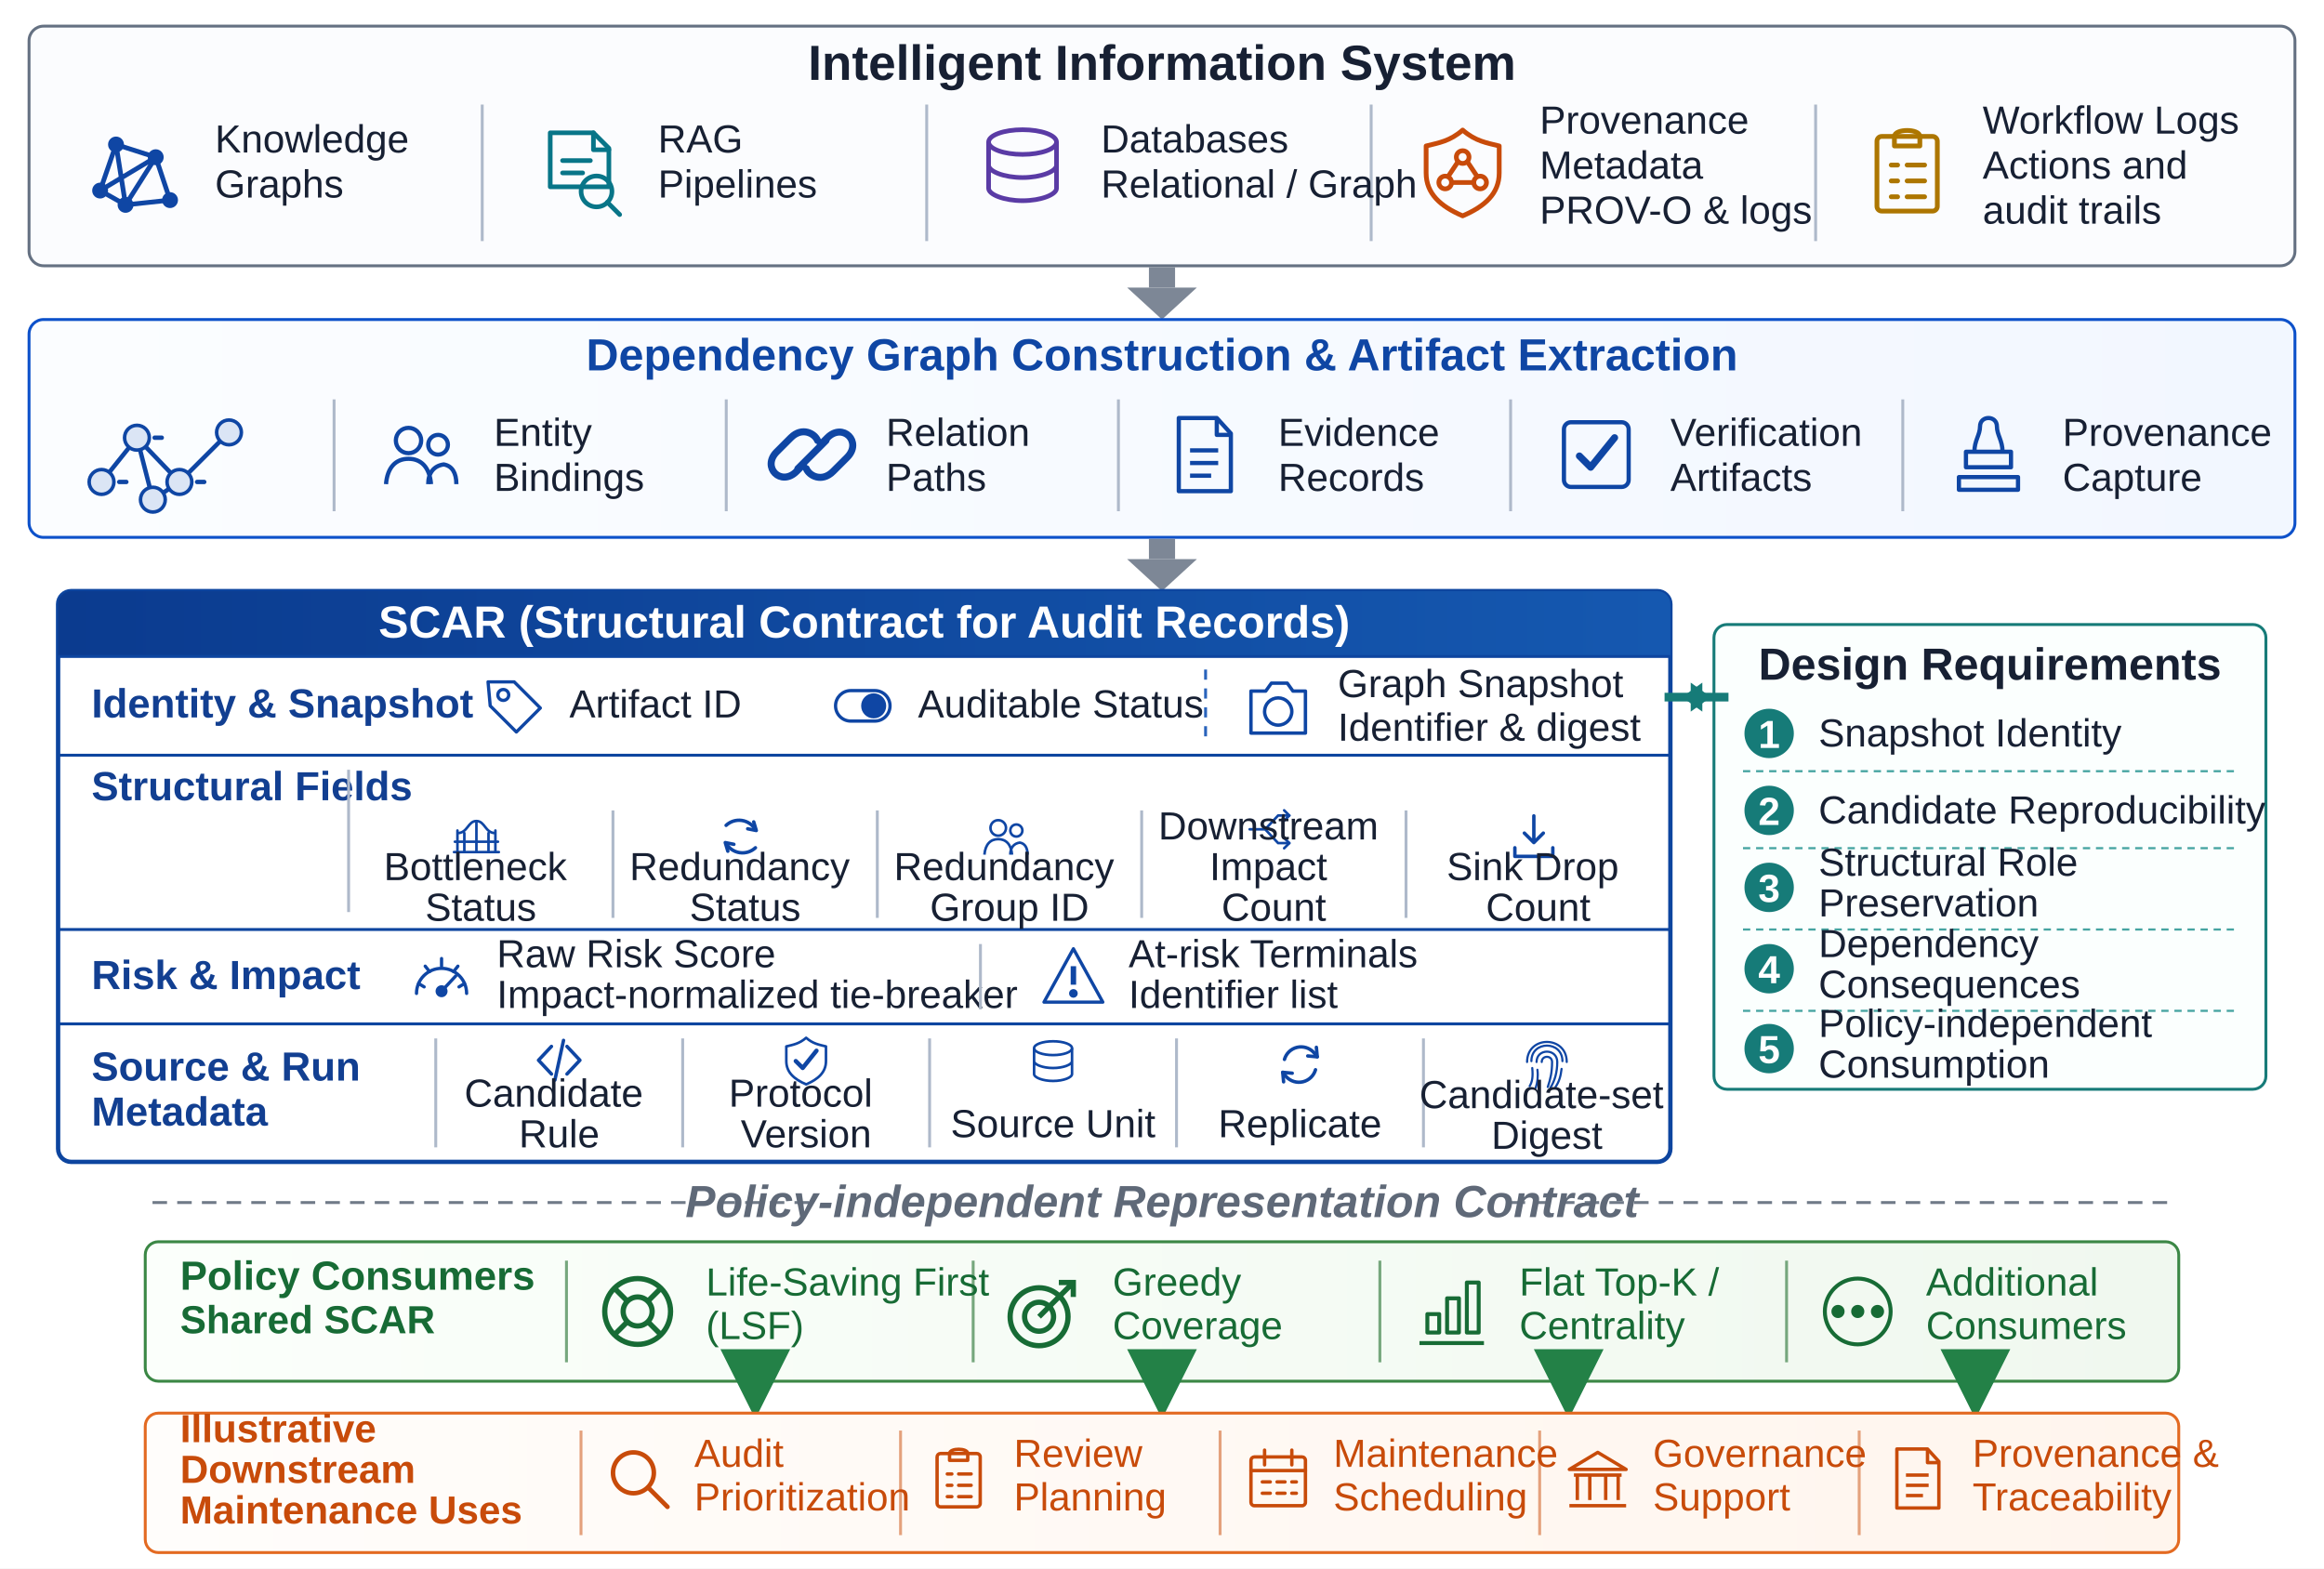
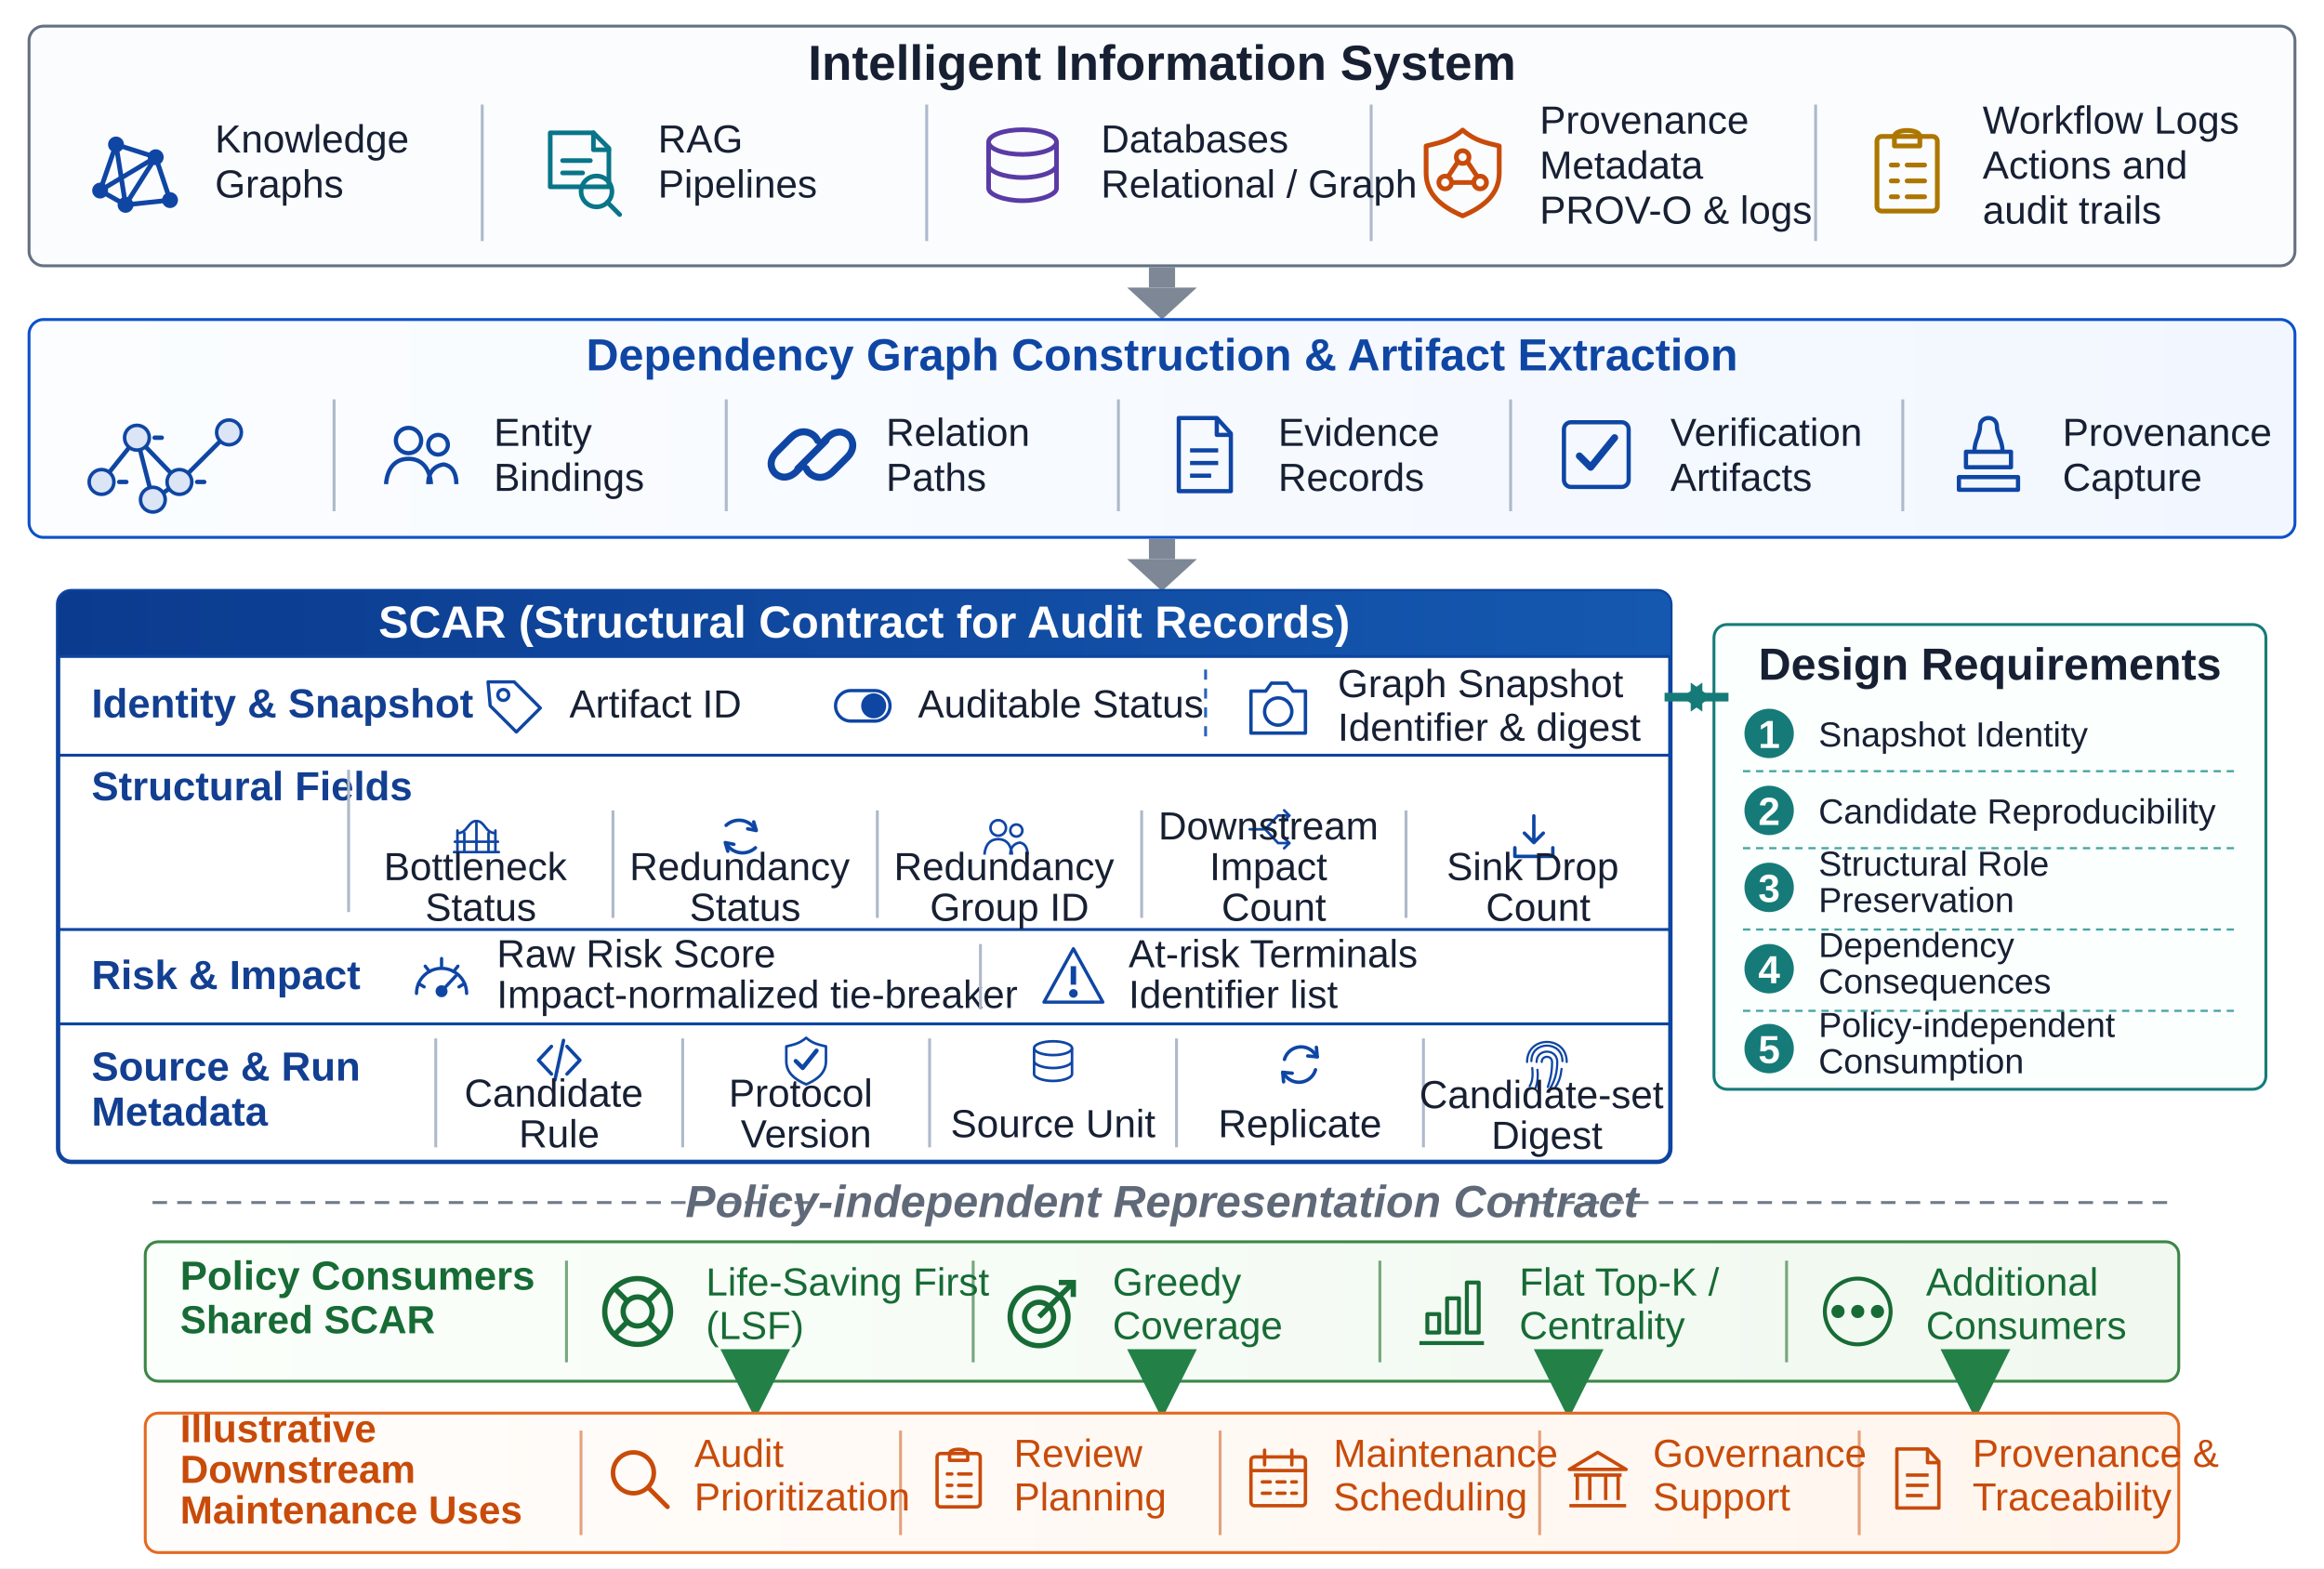
<svg xmlns="http://www.w3.org/2000/svg" xmlns:xlink="http://www.w3.org/1999/xlink" width="1600" height="1080" viewBox="0 0 1600 1080" role="img" aria-labelledby="figure-title figure-desc">
  <defs>
    <linearGradient id="scar-header" x1="0" y1="0" x2="1" y2="0">
      <stop offset="0" stop-color="#0b3b8f" />
      <stop offset="1" stop-color="#1558b0" />
    </linearGradient>
    <linearGradient id="blue-wash" x1="0" y1="0" x2="1" y2="0">
      <stop offset="0" stop-color="#fbfdff" />
      <stop offset="1" stop-color="#f2f7ff" />
    </linearGradient>
    <linearGradient id="green-wash" x1="0" y1="0" x2="1" y2="0">
      <stop offset="0" stop-color="#fbfffb" />
      <stop offset="1" stop-color="#f0f8ef" />
    </linearGradient>
    <linearGradient id="orange-wash" x1="0" y1="0" x2="1" y2="0">
      <stop offset="0" stop-color="#fffdfb" />
      <stop offset="1" stop-color="#fff5ed" />
    </linearGradient>
    <marker id="arrow-blue" markerWidth="12" markerHeight="12" refX="10" refY="6" orient="auto" markerUnits="strokeWidth">
      <path d="M0,0 L12,6 L0,12 z" fill="#17499e" />
    </marker>
    <marker id="arrow-green" markerWidth="12" markerHeight="12" refX="10" refY="6" orient="auto" markerUnits="strokeWidth">
      <path d="M0,0 L12,6 L0,12 z" fill="#238147" />
    </marker>
    <symbol id="i-network" viewBox="0 0 64 64">
      <g fill="none" stroke="currentColor" stroke-width="3">
        <path d="M10 45L20 16l25 8 9 27-28 3z" />
        <path d="M20 16l6 38M45 24L10 45M45 24L26 54" />
      </g>
      <g fill="currentColor">
        <circle cx="10" cy="45" r="5" />
        <circle cx="20" cy="16" r="5" />
        <circle cx="45" cy="24" r="5" />
        <circle cx="54" cy="51" r="5" />
        <circle cx="26" cy="54" r="5" />
      </g>
    </symbol>
    <symbol id="i-document-search" viewBox="0 0 64 64">
      <g fill="none" stroke="currentColor" stroke-width="3" stroke-linecap="round" stroke-linejoin="round">
        <path d="M13 7h28l10 10v25H13z" />
        <path d="M41 7v11h10M21 25h18M21 33h13" />
        <circle cx="43" cy="45" r="10" />
        <path d="M50 52l8 8" />
      </g>
    </symbol>
    <symbol id="i-database" viewBox="0 0 64 64">
      <g fill="none" stroke="currentColor" stroke-width="3">
        <ellipse cx="32" cy="13" rx="22" ry="8" />
        <path d="M10 13v15c0 4 10 8 22 8s22-4 22-8V13M10 28v15c0 4 10 8 22 8s22-4 22-8V28" />
      </g>
    </symbol>
    <symbol id="i-shield" viewBox="0 0 64 64">
      <g fill="none" stroke="currentColor" stroke-width="3" stroke-linecap="round" stroke-linejoin="round">
        <path d="M32 6c8 7 15 8 23 10v17c0 13-9 21-23 27C18 54 9 46 9 33V16c8-2 15-3 23-10z" />
        <circle cx="32" cy="23" r="4" />
        <circle cx="21" cy="39" r="4" />
        <circle cx="43" cy="39" r="4" />
        <path d="M29 26l-6 9M35 26l6 9M25 39h14" />
      </g>
    </symbol>
    <symbol id="i-clipboard" viewBox="0 0 64 64">
      <g fill="none" stroke="currentColor" stroke-width="3" stroke-linecap="round" stroke-linejoin="round">
        <rect x="13" y="10" width="38" height="47" rx="3" />
        <path d="M24 10c0-5 16-5 16 0v6H24z" />
        <path d="M22 28h4M32 28h11M22 38h4M32 38h11M22 48h4M32 48h11" />
      </g>
    </symbol>
    <symbol id="i-graph" viewBox="0 0 90 64">
      <g fill="none" stroke="currentColor" stroke-width="2.5" stroke-linecap="round">
        <path d="M8 45L28 20l24 25 28-28M28 20l9 35M52 45l-15 10" />
        <path d="M9 45h13M29 20h13M53 45h13M80 17h8" stroke-dasharray="5 4" />
      </g>
      <g fill="#dbe5f5" stroke="currentColor" stroke-width="2">
        <circle cx="8" cy="45" r="7" />
        <circle cx="28" cy="20" r="7" />
        <circle cx="37" cy="55" r="7" />
        <circle cx="52" cy="45" r="7" />
        <circle cx="80" cy="17" r="7" />
      </g>
    </symbol>
    <symbol id="i-users" viewBox="0 0 64 64">
      <g fill="none" stroke="currentColor" stroke-width="3">
        <circle cx="24" cy="22" r="9" />
        <circle cx="45" cy="25" r="7" />
        <path d="M8 53c1-12 7-18 16-18s15 6 16 18M38 53c0-8 4-13 11-14 6 1 9 6 9 14" />
      </g>
    </symbol>
    <symbol id="i-link" viewBox="0 0 64 64">
      <g fill="none" stroke="currentColor" stroke-width="5" stroke-linecap="round">
        <path d="M26 39l-5 5c-11 11-25-3-14-14l10-10c8-8 17-3 19 2" />
        <path d="M38 25l5-5c11-11 25 3 14 14L47 44c-8 8-17 3-19-2" />
        <path d="M22 42l20-20" />
      </g>
    </symbol>
    <symbol id="i-document" viewBox="0 0 64 64">
      <g fill="none" stroke="currentColor" stroke-width="3" stroke-linejoin="round">
        <path d="M14 6h27l10 11v41H14z" />
        <path d="M41 6v12h10M22 29h20M22 38h20M22 47h15" />
      </g>
    </symbol>
    <symbol id="i-check" viewBox="0 0 64 64">
      <g fill="none" stroke="currentColor" stroke-width="3" stroke-linecap="round" stroke-linejoin="round">
        <rect x="9" y="9" width="46" height="46" rx="5" />
        <path d="M20 33l8 8 17-21" stroke-width="5" />
      </g>
    </symbol>
    <symbol id="i-stamp" viewBox="0 0 64 64">
      <g fill="none" stroke="currentColor" stroke-width="3" stroke-linejoin="round">
        <path d="M22 30c0-8 4-12 4-18 0-8 12-8 12 0 0 6 4 10 4 18zM16 30h32v11H16zM11 48h42v9H11z" />
      </g>
    </symbol>
    <symbol id="i-tag" viewBox="0 0 64 64">
      <g fill="none" stroke="currentColor" stroke-width="3" stroke-linejoin="round">
        <path d="M8 10h24l24 24-22 22L10 32z" />
        <circle cx="22" cy="22" r="5" />
      </g>
    </symbol>
    <symbol id="i-toggle" viewBox="0 0 64 64">
      <g fill="none" stroke="currentColor" stroke-width="3">
        <rect x="7" y="18" width="50" height="28" rx="14" />
        <circle cx="42" cy="32" r="10" fill="currentColor" />
      </g>
    </symbol>
    <symbol id="i-camera" viewBox="0 0 64 64">
      <g fill="none" stroke="currentColor" stroke-width="3" stroke-linejoin="round">
        <path d="M8 19h13l5-7h14l5 7h11v37H8z" />
        <circle cx="32" cy="37" r="12" />
      </g>
    </symbol>
    <symbol id="i-bridge" viewBox="0 0 64 64">
      <g fill="none" stroke="currentColor" stroke-width="3" stroke-linecap="round">
        <path d="M6 50h52M10 50V25M54 50V25M10 28c12 0 12-14 22-14s10 14 22 14M18 28v22M32 14v36M46 28v22M7 38h50" />
      </g>
    </symbol>
    <symbol id="i-redundancy" viewBox="0 0 64 64">
      <g fill="none" stroke="currentColor" stroke-width="4" stroke-linecap="round" stroke-linejoin="round">
        <path d="M15 19a22 22 0 0 1 34 5" />
        <path d="M47 15l3 10-10-2M49 45a22 22 0 0 1-34-5" />
        <path d="M17 49l-3-10 10 2" />
      </g>
    </symbol>
    <symbol id="i-impact" viewBox="0 0 64 64">
      <g fill="none" stroke="currentColor" stroke-width="3" stroke-linecap="round" stroke-linejoin="round">
        <path d="M9 32h18M27 32l15-16M27 32l15 16M42 16h13M42 48h13" />
        <path d="M49 10l6 6-6 6M49 42l6 6-6 6" />
      </g>
    </symbol>
    <symbol id="i-sink" viewBox="0 0 64 64">
      <g fill="none" stroke="currentColor" stroke-width="4" stroke-linecap="round" stroke-linejoin="round">
        <path d="M32 8v30M21 28l11 11 11-11M10 45v10h44V45" />
      </g>
    </symbol>
    <symbol id="i-gauge" viewBox="0 0 64 64">
      <g fill="none" stroke="currentColor" stroke-width="3" stroke-linecap="round">
        <path d="M9 48a23 23 0 1 1 46 0" />
        <path d="M16 42l-5-3M21 28l-4-5M32 23v-7M43 28l4-5M48 42l5-3M32 46l13-14" />
        <circle cx="32" cy="46" r="4" fill="currentColor" />
      </g>
    </symbol>
    <symbol id="i-warning" viewBox="0 0 64 64">
      <g fill="none" stroke="currentColor" stroke-width="3" stroke-linejoin="round">
        <path d="M32 7L59 56H5z" />
        <path d="M32 23v17" stroke-width="5" />
        <circle cx="32" cy="48" r="2.5" fill="currentColor" />
      </g>
    </symbol>
    <symbol id="i-code" viewBox="0 0 64 64">
      <g fill="none" stroke="currentColor" stroke-width="4" stroke-linecap="round" stroke-linejoin="round">
        <path d="M23 16L8 32l15 16M41 16l15 16-15 16M37 9L27 55" />
      </g>
    </symbol>
    <symbol id="i-shield-check" viewBox="0 0 64 64">
      <g fill="none" stroke="currentColor" stroke-width="3" stroke-linecap="round" stroke-linejoin="round">
        <path d="M32 6c8 7 15 8 23 10v17c0 13-9 21-23 27C18 54 9 46 9 33V16c8-2 15-3 23-10z" />
        <path d="M20 33l8 8 16-20" stroke-width="5" />
      </g>
    </symbol>
    <symbol id="i-refresh" viewBox="0 0 64 64">
      <g fill="none" stroke="currentColor" stroke-width="4" stroke-linecap="round" stroke-linejoin="round">
        <path d="M14 26a20 20 0 0 1 34-8l4 5M50 38a20 20 0 0 1-34 8l-4-5" />
        <path d="M51 12l1 11-11-1M13 52l-1-11 11 1" />
      </g>
    </symbol>
    <symbol id="i-fingerprint" viewBox="0 0 64 64">
      <g fill="none" stroke="currentColor" stroke-width="2.5" stroke-linecap="round">
        <path d="M14 28c0-24 36-24 36 0M9 29c0-31 46-31 46 0M20 29c0-16 24-16 24 0 0 12-3 22-8 30M26 29c0-8 12-8 12 0 0 12-2 20-5 29M15 36c1 10 0 16-3 21M21 38c1 8 0 15-2 21M49 37c-1 9-3 15-7 21" />
      </g>
    </symbol>
    <symbol id="i-lifering" viewBox="0 0 64 64">
      <g fill="none" stroke="currentColor" stroke-width="4">
        <circle cx="32" cy="32" r="25" />
        <circle cx="32" cy="32" r="11" />
        <path d="M14 14l10 10M40 40l10 10M50 14L40 24M24 40L14 50" />
      </g>
    </symbol>
    <symbol id="i-target" viewBox="0 0 64 64">
      <g fill="none" stroke="currentColor" stroke-width="4">
        <circle cx="28" cy="36" r="22" />
        <circle cx="28" cy="36" r="11" />
        <path d="M28 36L54 10M43 10h11v11" />
      </g>
    </symbol>
    <symbol id="i-bars" viewBox="0 0 64 64">
      <g fill="none" stroke="currentColor" stroke-width="3" stroke-linejoin="round">
        <path d="M8 56h49M14 48h9V34h-9zM29 48h9V22h-9zM44 48h9V10h-9z" />
      </g>
    </symbol>
    <symbol id="i-dots" viewBox="0 0 64 64">
      <g fill="currentColor">
        <circle cx="17" cy="32" r="5" />
        <circle cx="32" cy="32" r="5" />
        <circle cx="47" cy="32" r="5" />
      </g>
      <circle cx="32" cy="32" r="25" fill="none" stroke="currentColor" stroke-width="3" />
    </symbol>
    <symbol id="i-search" viewBox="0 0 64 64">
      <g fill="none" stroke="currentColor" stroke-width="4" stroke-linecap="round">
        <circle cx="27" cy="27" r="18" />
        <path d="M40 40l17 17" />
      </g>
    </symbol>
    <symbol id="i-calendar" viewBox="0 0 64 64">
      <g fill="none" stroke="currentColor" stroke-width="3" stroke-linecap="round">
        <rect x="8" y="13" width="48" height="43" rx="3" />
        <path d="M8 25h48M20 7v13M44 7v13M18 35h7M31 35h7M44 35h4M18 45h7M31 45h7M44 45h4" />
      </g>
    </symbol>
    <symbol id="i-building" viewBox="0 0 64 64">
      <g fill="none" stroke="currentColor" stroke-width="3" stroke-linejoin="round">
        <path d="M7 24l25-15 25 15zM11 29h42M14 29v22M25 29v22M39 29v22M50 29v22M7 56h50" />
      </g>
    </symbol>
  </defs>
  <style>
    text { font-family: "Arial", "Liberation Sans", sans-serif; fill: #172033; letter-spacing: 0; }
    .title { font-size: 34px; font-weight: 700; }
    .stage-title { font-size: 31px; font-weight: 700; }
    .section-title { font-size: 28px; font-weight: 700; fill: #123f91; }
    .label { font-size: 27px; }
    .small { font-size: 27px; }
+     .requirement { font-size: 24px; }
    .white { fill: #ffffff; }
    .blue { fill: #0f46a4; }
    .green { fill: #176b35; }
    .orange { fill: #c84b0a; }
    .muted { fill: #5f6978; }
    .icon-blue { color: #0f46a4; }
    .icon-teal { color: #087588; }
    .icon-purple { color: #5a3ba5; }
    .icon-orange { color: #c84b0a; }
    .icon-gold { color: #ad7600; }
    .icon-green { color: #176b35; }
    .divider { stroke: #aeb9ca; stroke-width: 2; }
  </style>
  <rect width="1600" height="1080" fill="#ffffff" />
  <g id="system-inputs">
    <rect x="20" y="18" width="1560" height="165" rx="10" fill="#fbfcfe" stroke="#657182" stroke-width="2" />
    <text x="800" y="55" text-anchor="middle" class="title">Intelligent Information System</text>
    <line x1="332" y1="72" x2="332" y2="166" class="divider" />
    <line x1="638" y1="72" x2="638" y2="166" class="divider" />
    <line x1="944" y1="72" x2="944" y2="166" class="divider" />
    <line x1="1250" y1="72" x2="1250" y2="166" class="divider" />
    <use xlink:href="#i-network" x="58" y="82" width="70" height="70" class="icon-blue" />
    <text x="148" y="105" class="label">
      <tspan x="148">Knowledge</tspan>
      <tspan x="148" dy="31">Graphs</tspan>
    </text>
    <use xlink:href="#i-document-search" x="365" y="84" width="68" height="68" class="icon-teal" />
    <text x="453" y="105" class="label">
      <tspan x="453">RAG</tspan>
      <tspan x="453" dy="31">Pipelines</tspan>
    </text>
    <use xlink:href="#i-database" x="670" y="84" width="68" height="68" class="icon-purple" />
    <text x="758" y="105" class="label">
      <tspan x="758">Databases</tspan>
      <tspan x="758" dy="31" class="small">Relational / Graph</tspan>
    </text>
    <use xlink:href="#i-shield" x="972" y="83" width="70" height="70" class="icon-orange" />
    <text x="1060" y="92" class="label">
      <tspan x="1060">Provenance</tspan>
      <tspan x="1060" dy="31">Metadata</tspan>
      <tspan x="1060" dy="31" class="small">PROV-O &amp; logs</tspan>
    </text>
    <use xlink:href="#i-clipboard" x="1278" y="83" width="70" height="70" class="icon-gold" />
    <text x="1365" y="92" class="label">
      <tspan x="1365">Workflow Logs</tspan>
      <tspan x="1365" dy="31" class="small">Actions and</tspan>
      <tspan x="1365" dy="31" class="small">audit trails</tspan>
    </text>
  </g>
  <g aria-hidden="true" fill="#7d8796">
    <rect x="791" y="184" width="18" height="14" />
    <path d="M776 198h48l-24 22z" />
  </g>
  <g id="graph-extraction">
    <rect x="20" y="220" width="1560" height="150" rx="10" fill="url(#blue-wash)" stroke="#0d51ca" stroke-width="2" />
    <text x="800" y="255" text-anchor="middle" class="stage-title blue">Dependency Graph Construction &amp; Artifact Extraction</text>
    <line x1="230" y1="275" x2="230" y2="352" class="divider" />
    <line x1="500" y1="275" x2="500" y2="352" class="divider" />
    <line x1="770" y1="275" x2="770" y2="352" class="divider" />
    <line x1="1040" y1="275" x2="1040" y2="352" class="divider" />
    <line x1="1310" y1="275" x2="1310" y2="352" class="divider" />
    <use xlink:href="#i-graph" x="56" y="277" width="118" height="78" class="icon-blue" />
    <use xlink:href="#i-users" x="258" y="282" width="62" height="62" class="icon-blue" />
    <text x="340" y="307" class="label">
      <tspan x="340">Entity</tspan>
      <tspan x="340" dy="31">Bindings</tspan>
    </text>
    <use xlink:href="#i-link" x="528" y="282" width="62" height="62" class="icon-blue" />
    <text x="610" y="307" class="label">
      <tspan x="610">Relation</tspan>
      <tspan x="610" dy="31">Paths</tspan>
    </text>
    <use xlink:href="#i-document" x="798" y="282" width="62" height="62" class="icon-blue" />
    <text x="880" y="307" class="label">
      <tspan x="880">Evidence</tspan>
      <tspan x="880" dy="31">Records</tspan>
    </text>
    <use xlink:href="#i-check" x="1068" y="282" width="62" height="62" class="icon-blue" />
    <text x="1150" y="307" class="label">
      <tspan x="1150">Verification</tspan>
      <tspan x="1150" dy="31">Artifacts</tspan>
    </text>
    <use xlink:href="#i-stamp" x="1338" y="282" width="62" height="62" class="icon-blue" />
    <text x="1420" y="307" class="label">
      <tspan x="1420">Provenance</tspan>
      <tspan x="1420" dy="31">Capture</tspan>
    </text>
  </g>
  <g aria-hidden="true" fill="#7d8796">
    <rect x="791" y="371" width="18" height="14" />
    <path d="M776 385h48l-24 22z" />
  </g>
  <g id="scar-contract">
    <rect x="40" y="407" width="1110" height="393" rx="9" fill="#ffffff" stroke="#0d459f" stroke-width="3" />
    <path d="M49 407h1092a9 9 0 0 1 9 9v36H40v-36a9 9 0 0 1 9-9z" fill="url(#scar-header)" />
    <text x="595" y="439" text-anchor="middle" class="stage-title white">SCAR (Structural Contract for Audit Records)</text>
    <line x1="40" y1="452" x2="1150" y2="452" stroke="#0d459f" stroke-width="2" />
    <line x1="40" y1="520" x2="1150" y2="520" stroke="#0d459f" stroke-width="2" />
    <line x1="40" y1="640" x2="1150" y2="640" stroke="#0d459f" stroke-width="2" />
    <line x1="40" y1="705" x2="1150" y2="705" stroke="#0d459f" stroke-width="2" />
    <text x="63" y="494" class="section-title">Identity &amp; Snapshot</text>
    <use xlink:href="#i-tag" x="330" y="462" width="48" height="48" class="icon-blue" />
    <text x="392" y="494" class="label">Artifact ID</text>
    <use xlink:href="#i-toggle" x="570" y="462" width="48" height="48" class="icon-blue" />
    <text x="632" y="494" class="label">Auditable Status</text>
    <line x1="830" y1="461" x2="830" y2="511" stroke="#2963bb" stroke-width="2" stroke-dasharray="7 6" />
    <use xlink:href="#i-camera" x="855" y="461" width="50" height="50" class="icon-blue" />
    <text x="921" y="480" class="label">
      <tspan x="921">Graph Snapshot</tspan>
      <tspan x="921" dy="30" class="small">Identifier &amp; digest</tspan>
    </text>
    <text x="63" y="551" class="section-title">Structural Fields</text>
    <line x1="240" y1="530" x2="240" y2="628" class="divider" />
    <line x1="422" y1="558" x2="422" y2="632" class="divider" />
    <line x1="604" y1="558" x2="604" y2="632" class="divider" />
    <line x1="786" y1="558" x2="786" y2="632" class="divider" />
    <line x1="968" y1="558" x2="968" y2="632" class="divider" />
    <use xlink:href="#i-bridge" x="309" y="557" width="38" height="38" class="icon-blue" />
    <text x="331" y="606" text-anchor="middle" class="small">
      <tspan x="331">Bottleneck</tspan>
      <tspan x="331" dy="28">Status</tspan>
    </text>
    <use xlink:href="#i-redundancy" x="491" y="557" width="38" height="38" class="icon-blue" />
    <text x="513" y="606" text-anchor="middle" class="small">
      <tspan x="513">Redundancy</tspan>
      <tspan x="513" dy="28">Status</tspan>
    </text>
    <use xlink:href="#i-users" x="673" y="557" width="38" height="38" class="icon-blue" />
    <text x="695" y="606" text-anchor="middle" class="small">
      <tspan x="695">Redundancy</tspan>
      <tspan x="695" dy="28">Group ID</tspan>
    </text>
    <use xlink:href="#i-impact" x="855" y="552" width="38" height="38" class="icon-blue" />
    <text x="877" y="578" text-anchor="middle" class="small">
      <tspan x="877">Downstream</tspan>
      <tspan x="877" dy="28">Impact</tspan>
      <tspan x="877" dy="28">Count</tspan>
    </text>
    <use xlink:href="#i-sink" x="1037" y="557" width="38" height="38" class="icon-blue" />
    <text x="1059" y="606" text-anchor="middle" class="small">
      <tspan x="1059">Sink Drop</tspan>
      <tspan x="1059" dy="28">Count</tspan>
    </text>
    <text x="63" y="681" class="section-title">Risk &amp; Impact</text>
    <use xlink:href="#i-gauge" x="280" y="648" width="48" height="48" class="icon-blue" />
    <text x="342" y="666" class="small">
      <tspan x="342">Raw Risk Score</tspan>
      <tspan x="342" dy="28">Impact-normalized tie-breaker</tspan>
    </text>
    <line x1="675" y1="650" x2="675" y2="695" class="divider" />
    <use xlink:href="#i-warning" x="715" y="648" width="48" height="48" class="icon-blue" />
    <text x="777" y="666" class="small">
      <tspan x="777">At-risk Terminals</tspan>
      <tspan x="777" dy="28">Identifier list</tspan>
    </text>
    <text x="63" y="744" class="section-title">
      <tspan x="63">Source &amp; Run</tspan>
      <tspan x="63" dy="31">Metadata</tspan>
    </text>
    <line x1="300" y1="715" x2="300" y2="790" class="divider" />
    <line x1="470" y1="715" x2="470" y2="790" class="divider" />
    <line x1="640" y1="715" x2="640" y2="790" class="divider" />
    <line x1="810" y1="715" x2="810" y2="790" class="divider" />
    <line x1="980" y1="715" x2="980" y2="790" class="divider" />
    <use xlink:href="#i-code" x="366" y="711" width="38" height="38" class="icon-blue" />
    <text x="385" y="762" text-anchor="middle" class="small">
      <tspan x="385">Candidate</tspan>
      <tspan x="385" dy="28">Rule</tspan>
    </text>
    <use xlink:href="#i-shield-check" x="536" y="711" width="38" height="38" class="icon-blue" />
    <text x="555" y="762" text-anchor="middle" class="small">
      <tspan x="555">Protocol</tspan>
      <tspan x="555" dy="28">Version</tspan>
    </text>
    <use xlink:href="#i-database" x="706" y="714" width="38" height="38" class="icon-blue" />
    <text x="725" y="783" text-anchor="middle" class="small">Source Unit</text>
    <use xlink:href="#i-refresh" x="876" y="714" width="38" height="38" class="icon-blue" />
    <text x="895" y="783" text-anchor="middle" class="small">Replicate</text>
    <use xlink:href="#i-fingerprint" x="1046" y="714" width="38" height="38" class="icon-blue" />
    <text x="1065" y="763" text-anchor="middle" class="small">
      <tspan x="1065">Candidate-set</tspan>
      <tspan x="1065" dy="28">Digest</tspan>
    </text>
  </g>
  <g id="design-requirements">
    <rect x="1180" y="430" width="380" height="320" rx="9" fill="#fbfffe" stroke="#167b78" stroke-width="2" />
    <text x="1370" y="468" text-anchor="middle" class="stage-title" fill="#08706e">Design Requirements</text>
    <circle cx="1218" cy="505" r="17" fill="#167b78" />
    <text x="1218" y="515" text-anchor="middle" class="small white" font-weight="700">1</text>
-     <text x="1252" y="514" class="small">Snapshot Identity</text>
+     <text x="1252" y="514" class="requirement">Snapshot Identity</text>
    <line x1="1200" y1="531" x2="1540" y2="531" stroke="#46a4a1" stroke-width="1.5" stroke-dasharray="5 4" />
    <circle cx="1218" cy="558" r="17" fill="#167b78" />
    <text x="1218" y="568" text-anchor="middle" class="small white" font-weight="700">2</text>
-     <text x="1252" y="567" class="small">Candidate Reproducibility</text>
+     <text x="1252" y="567" class="requirement">Candidate Reproducibility</text>
    <line x1="1200" y1="584" x2="1540" y2="584" stroke="#46a4a1" stroke-width="1.5" stroke-dasharray="5 4" />
    <circle cx="1218" cy="611" r="17" fill="#167b78" />
    <text x="1218" y="621" text-anchor="middle" class="small white" font-weight="700">3</text>
-     <text x="1252" y="603" class="small">
+     <text x="1252" y="603" class="requirement">
      <tspan x="1252">Structural Role</tspan>
-       <tspan x="1252" dy="28">Preservation</tspan>
+       <tspan x="1252" dy="25">Preservation</tspan>
    </text>
    <line x1="1200" y1="640" x2="1540" y2="640" stroke="#46a4a1" stroke-width="1.5" stroke-dasharray="5 4" />
    <circle cx="1218" cy="667" r="17" fill="#167b78" />
    <text x="1218" y="677" text-anchor="middle" class="small white" font-weight="700">4</text>
-     <text x="1252" y="659" class="small">
+     <text x="1252" y="659" class="requirement">
      <tspan x="1252">Dependency</tspan>
-       <tspan x="1252" dy="28">Consequences</tspan>
+       <tspan x="1252" dy="25">Consequences</tspan>
    </text>
    <line x1="1200" y1="696" x2="1540" y2="696" stroke="#46a4a1" stroke-width="1.5" stroke-dasharray="5 4" />
    <circle cx="1218" cy="722" r="17" fill="#167b78" />
    <text x="1218" y="732" text-anchor="middle" class="small white" font-weight="700">5</text>
-     <text x="1252" y="714" class="small">
+     <text x="1252" y="714" class="requirement">
      <tspan x="1252">Policy-independent</tspan>
-       <tspan x="1252" dy="28">Consumption</tspan>
+       <tspan x="1252" dy="25">Consumption</tspan>
    </text>
    <path d="M1158 480l14-10v7h18v6h-18v7z" fill="#167b78" />
    <path d="M1178 480l-14-10v7h-18v6h18v7z" fill="#167b78" />
  </g>
  <g id="contract-divider">
    <line x1="105" y1="828" x2="560" y2="828" stroke="#707a88" stroke-width="2" stroke-dasharray="10 7" />
    <line x1="1040" y1="828" x2="1495" y2="828" stroke="#707a88" stroke-width="2" stroke-dasharray="10 7" />
    <text x="800" y="838" text-anchor="middle" class="stage-title muted" font-style="italic">Policy-independent Representation Contract</text>
  </g>
  <g id="policy-consumers">
    <rect x="100" y="855" width="1400" height="96" rx="9" fill="url(#green-wash)" stroke="#3b8745" stroke-width="2" />
    <text x="124" y="888" class="section-title green">
      <tspan x="124">Policy Consumers</tspan>
      <tspan x="124" dy="30" class="small">Shared SCAR</tspan>
    </text>
    <line x1="390" y1="868" x2="390" y2="938" stroke="#76a77d" stroke-width="2" />
    <line x1="670" y1="868" x2="670" y2="938" stroke="#76a77d" stroke-width="2" />
    <line x1="950" y1="868" x2="950" y2="938" stroke="#76a77d" stroke-width="2" />
    <line x1="1230" y1="868" x2="1230" y2="938" stroke="#76a77d" stroke-width="2" />
    <use xlink:href="#i-lifering" x="410" y="874" width="58" height="58" class="icon-green" />
    <text x="486" y="892" class="small green">
      <tspan x="486">Life-Saving First</tspan>
      <tspan x="486" dy="30">(LSF)</tspan>
    </text>
    <use xlink:href="#i-target" x="690" y="874" width="58" height="58" class="icon-green" />
    <text x="766" y="892" class="small green">
      <tspan x="766">Greedy</tspan>
      <tspan x="766" dy="30">Coverage</tspan>
    </text>
    <use xlink:href="#i-bars" x="970" y="874" width="58" height="58" class="icon-green" />
    <text x="1046" y="892" class="small green">
      <tspan x="1046">Flat Top-K /</tspan>
      <tspan x="1046" dy="30">Centrality</tspan>
    </text>
    <use xlink:href="#i-dots" x="1250" y="874" width="58" height="58" class="icon-green" />
    <text x="1326" y="892" class="small green">
      <tspan x="1326">Additional</tspan>
      <tspan x="1326" dy="30">Consumers</tspan>
    </text>
  </g>
  <g aria-hidden="true" stroke="#238147" stroke-width="4" marker-end="url(#arrow-green)">
    <line x1="520" y1="952" x2="520" y2="969" />
    <line x1="800" y1="952" x2="800" y2="969" />
    <line x1="1080" y1="952" x2="1080" y2="969" />
    <line x1="1360" y1="952" x2="1360" y2="969" />
  </g>
  <g id="illustrative-uses">
    <rect x="100" y="973" width="1400" height="96" rx="9" fill="url(#orange-wash)" stroke="#e36a22" stroke-width="2" />
    <text x="124" y="993" class="small orange" font-weight="700">
      <tspan x="124">Illustrative</tspan>
      <tspan x="124" dy="28">Downstream</tspan>
      <tspan x="124" dy="28">Maintenance Uses</tspan>
    </text>
    <line x1="400" y1="985" x2="400" y2="1057" stroke="#e4a17c" stroke-width="2" />
    <line x1="620" y1="985" x2="620" y2="1057" stroke="#e4a17c" stroke-width="2" />
    <line x1="840" y1="985" x2="840" y2="1057" stroke="#e4a17c" stroke-width="2" />
    <line x1="1060" y1="985" x2="1060" y2="1057" stroke="#e4a17c" stroke-width="2" />
    <line x1="1280" y1="985" x2="1280" y2="1057" stroke="#e4a17c" stroke-width="2" />
    <use xlink:href="#i-search" x="415" y="993" width="50" height="50" class="icon-orange" />
    <text x="478" y="1010" class="small orange">
      <tspan x="478">Audit</tspan>
      <tspan x="478" dy="30">Prioritization</tspan>
    </text>
    <use xlink:href="#i-clipboard" x="635" y="993" width="50" height="50" class="icon-orange" />
    <text x="698" y="1010" class="small orange">
      <tspan x="698">Review</tspan>
      <tspan x="698" dy="30">Planning</tspan>
    </text>
    <use xlink:href="#i-calendar" x="855" y="993" width="50" height="50" class="icon-orange" />
    <text x="918" y="1010" class="small orange">
      <tspan x="918">Maintenance</tspan>
      <tspan x="918" dy="30">Scheduling</tspan>
    </text>
    <use xlink:href="#i-building" x="1075" y="993" width="50" height="50" class="icon-orange" />
    <text x="1138" y="1010" class="small orange">
      <tspan x="1138">Governance</tspan>
      <tspan x="1138" dy="30">Support</tspan>
    </text>
    <use xlink:href="#i-document" x="1295" y="993" width="50" height="50" class="icon-orange" />
    <text x="1358" y="1010" class="small orange">
      <tspan x="1358">Provenance &amp;</tspan>
      <tspan x="1358" dy="30">Traceability</tspan>
    </text>
  </g>
</svg>
